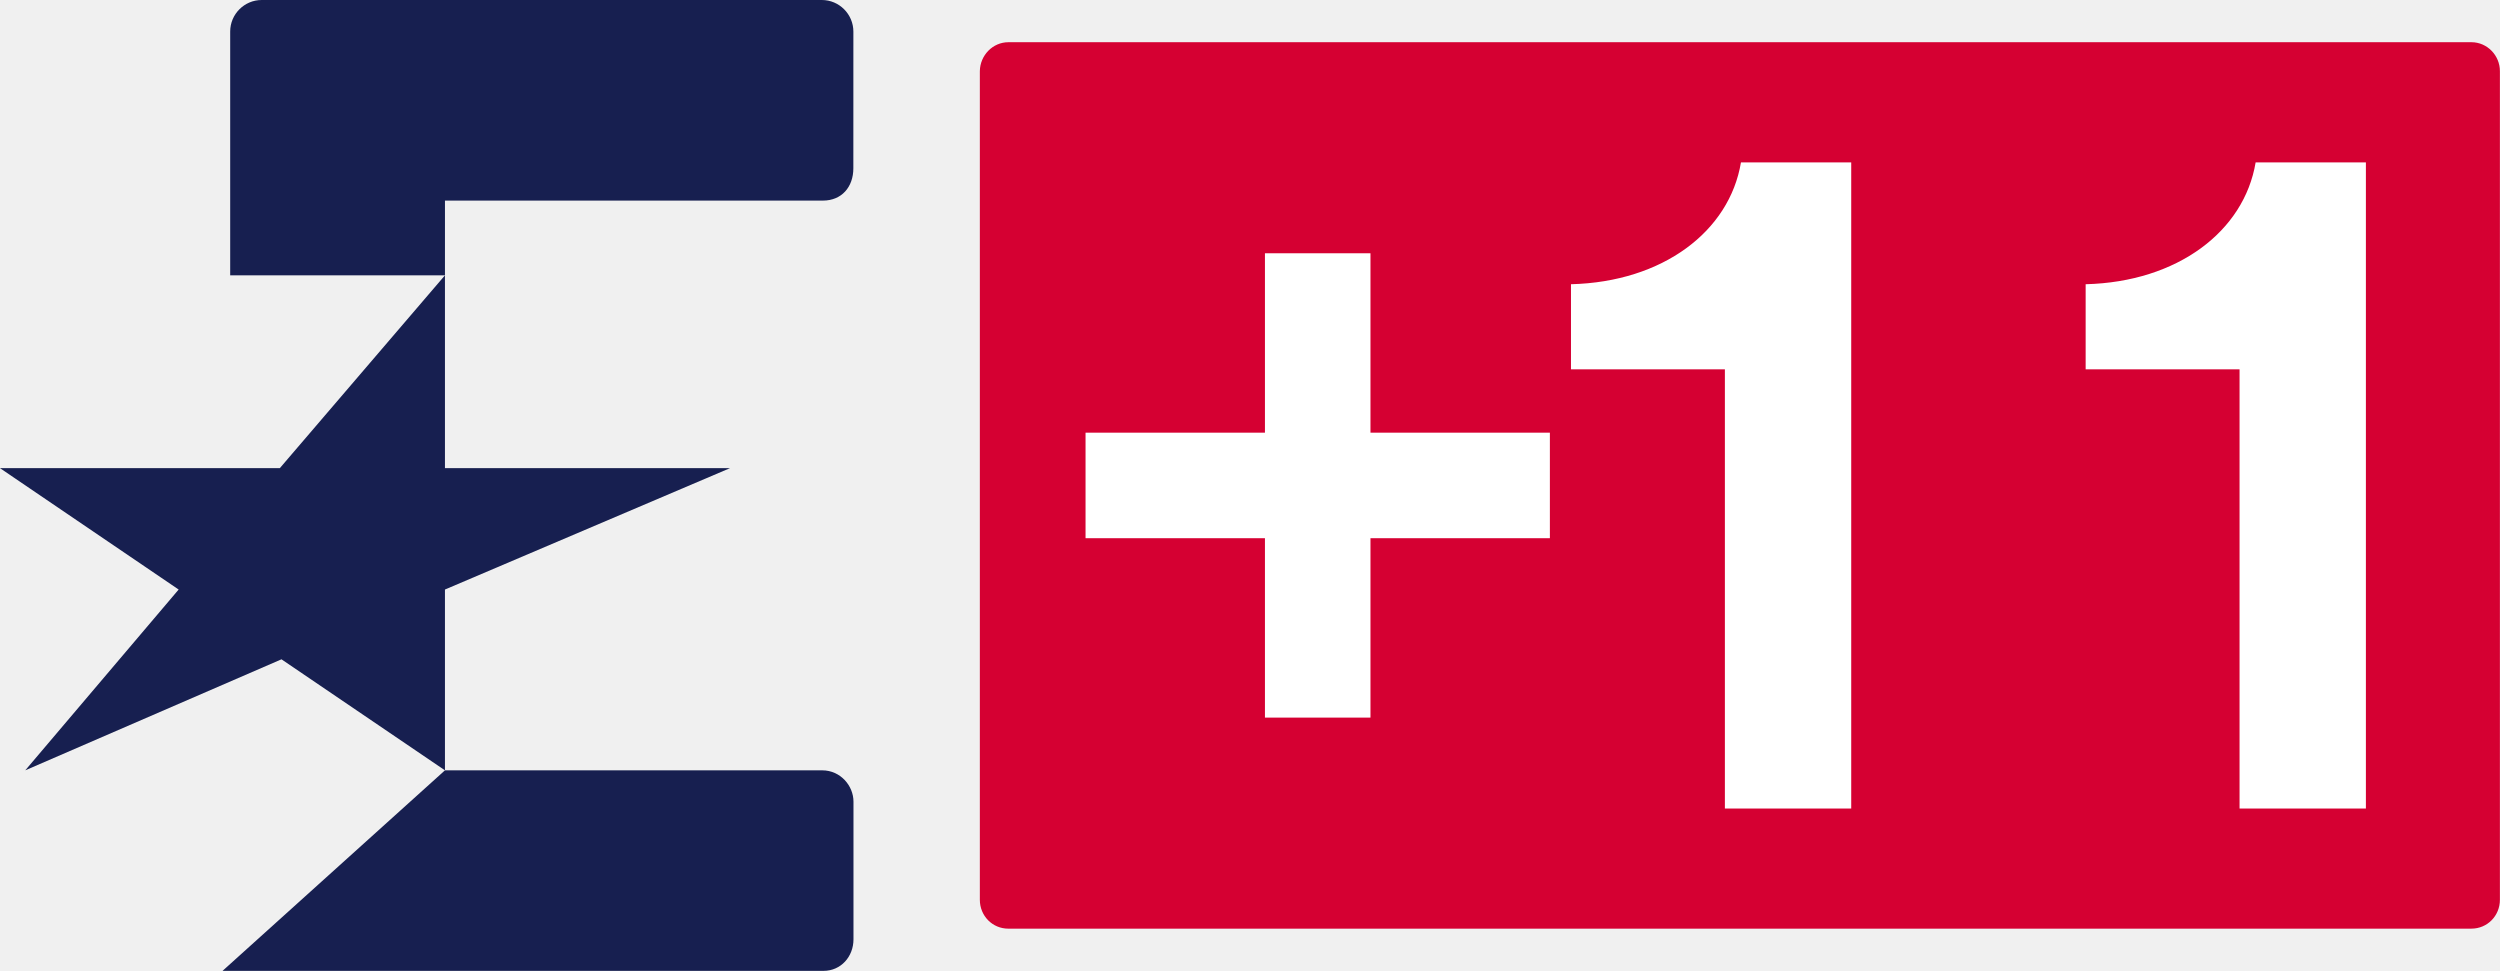
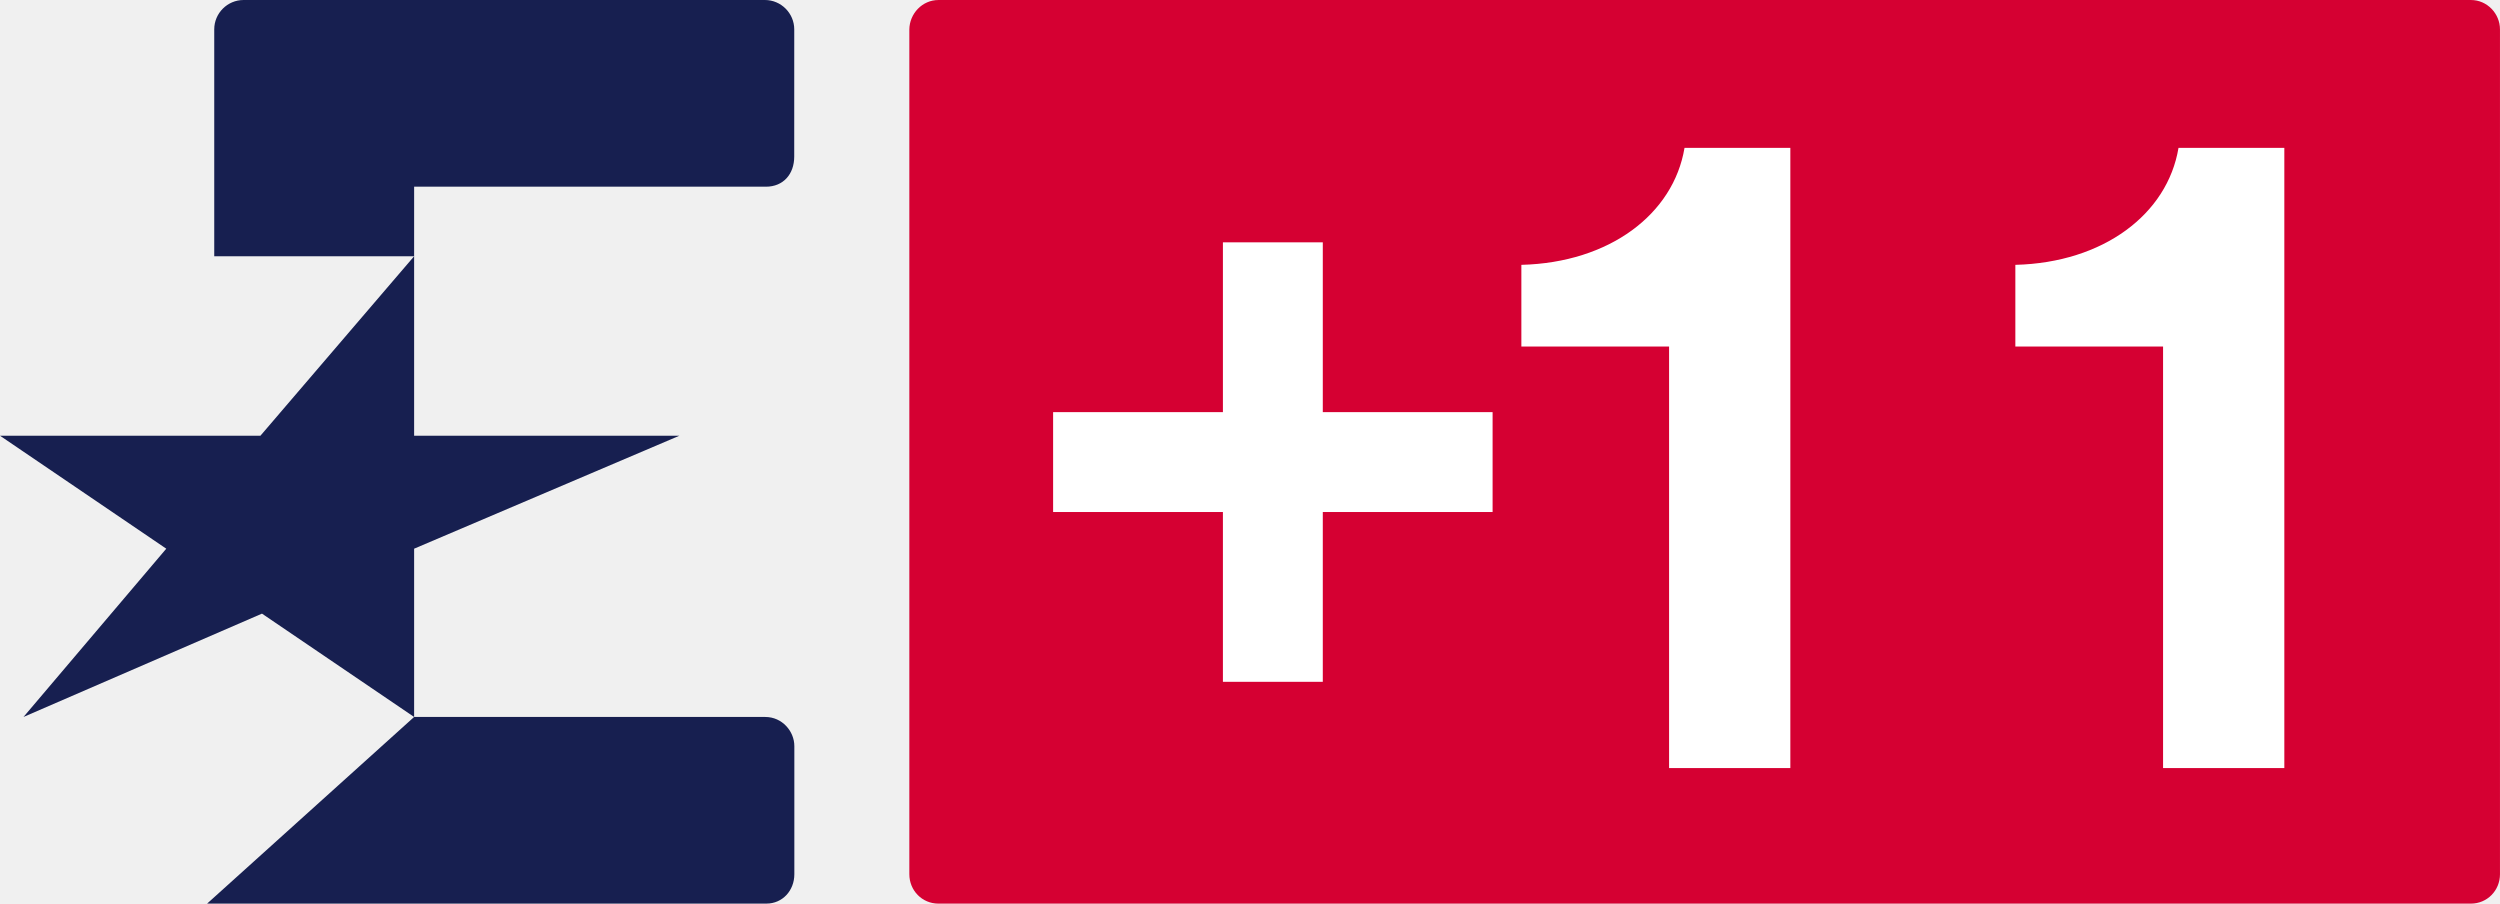
- <svg xmlns="http://www.w3.org/2000/svg" id="Layer_1" width="118.45" height="46" enable-background="new 0 0 1000 611.2" version="1.1" viewBox="0 0 118.45 46" xml:space="preserve">
-   <path id="path36-1-0" d="m117.09 44h-69.316c-0.752 0-1.349-0.605-1.349-1.368l1e-4 -39.263c0.01-0.737 0.601-1.369 1.355-1.369h69.316c0.752 0 1.349 0.632 1.349 1.368v39.263c0 0.763-0.597 1.368-1.349 1.368" fill="#d50032" stroke-width=".667" />
-   <g id="g863-1-9-8" transform="matrix(.076009 0 0 .076009 0 -.45704)" fill="#171f50">
+ <svg xmlns="http://www.w3.org/2000/svg" id="Layer_1" width="608.67" height="220" enable-background="new 0 0 1000 611.2" version="1.1" viewBox="0 0 608.67 220" xml:space="preserve">
+   <path id="path36-1-0" d="m601.57 220h-373.11c-3.941 0-7.066-3.17-7.066-7.168l5.3e-4 -205.66c0.052-3.861 3.146-7.169 7.095-7.169h373.11c3.94 0 7.065 3.308 7.065 7.168v205.66c0 3.998-3.125 7.168-7.065 7.168" fill="#d50032" stroke-width="3.495" />
+   <g id="g863-1-9-8" transform="matrix(.36352 0 0 .36352 0 -2.1859)" fill="#171f50">
    <path id="path2-1-9-9" d="m277.36 177.64h-133.87v-151.97c0-10.824 8.833-19.657 19.657-19.657h349.15c10.845 0 19.656 8.876 19.656 19.721l-0.021 85.187c0 11.711-7.317 20.133-18.964 20.133h-235.6z" />
    <path id="path4-8-1-0" d="m513.02 611.2h-374.3l138.64-125h235.19c11.301 0 19.462 9.569 19.462 19.505v85.836c0 10.846-7.858 19.656-18.682 19.656" />
-     <path id="polygon6-4-3-0" d="m277.36 177.64-102.94 120.2h-174.42l111.36 75.66-95.622 112.7 159.72-69.21 101.9 69.21v-112.7l177.67-75.66h-177.67z" />
+     <polygon id="polygon6-4-3-0" points="277.36 297.84 277.36 177.64 174.42 297.84 0 297.84 111.36 373.5 15.738 486.2 175.46 416.99 277.36 486.2 277.36 373.5 455.03 297.84" />
  </g>
-   <path id="path9-9-6-8" d="m59.933 12v8.5h-8.5v5h8.5v8.5h5v-8.5h8.5v-5h-8.5v-8.5z" fill="#fff" stroke-width="1.077" />
-   <path id="path17" d="m81.725 38.308v-20.81h-7.292v-4.031c4.354-0.109 7.51-2.506 8.054-5.774h5.224v30.616z" fill="#fff" stroke-width=".539" />
-   <path id="path19" d="m106.11 38.308v-20.81h-7.292v-4.031c4.354-0.109 7.51-2.506 8.054-5.774h5.224l2.1e-4 30.616z" fill="#fff" stroke-width=".539" />
+   <path id="path9-9-6" d="m297.74 59v41.341h-41.341v24.318h41.341v41.341h24.318v-41.341h41.341v-24.318h-41.341v-41.341z" fill="#fff" stroke-width="5.238" />
+   <g id="g823" transform="matrix(4.9321 0 0 4.9321 3.2923 -1.9391)" fill="#fff" stroke-width=".539">
+     <path id="path17" d="m81.725 38.308v-20.81h-7.292v-4.031c4.354-0.109 7.51-2.506 8.054-5.774h5.224v30.616z" />
+     <path id="path19-5" d="m106.11 38.308v-20.81h-7.292v-4.031c4.354-0.109 7.51-2.506 8.054-5.774h5.224l2.1e-4 30.616z" />
+   </g>
</svg>
